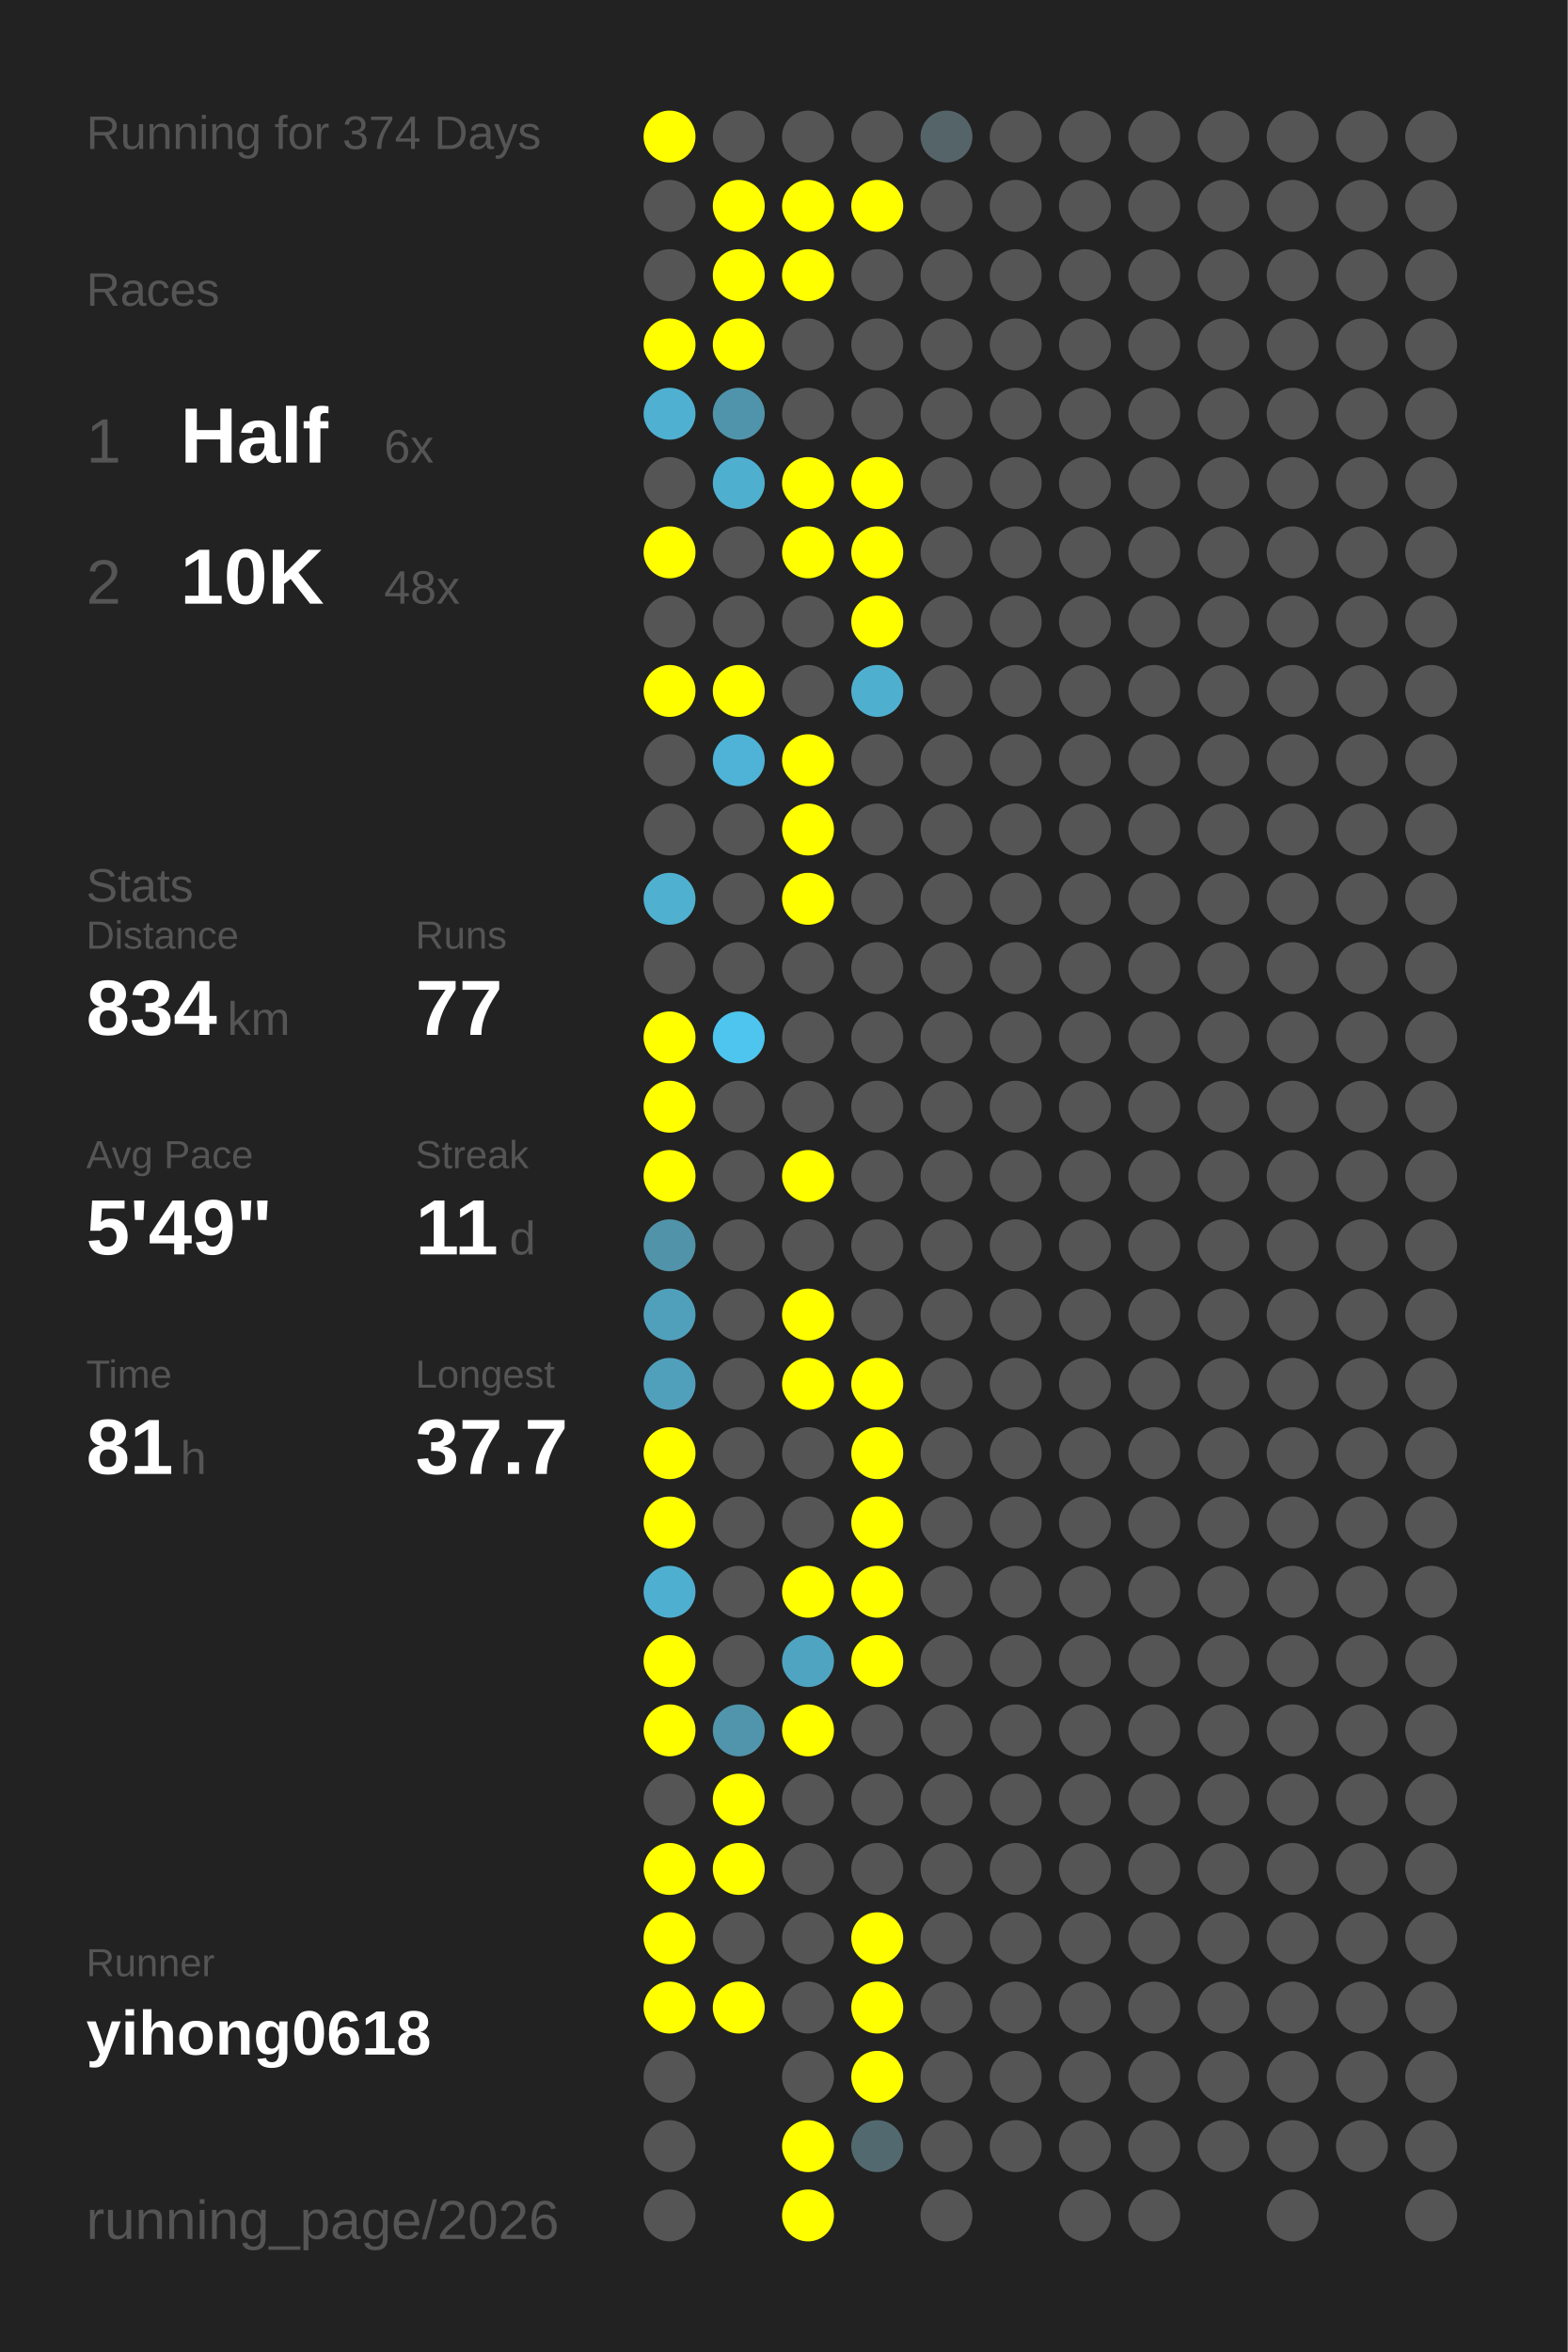
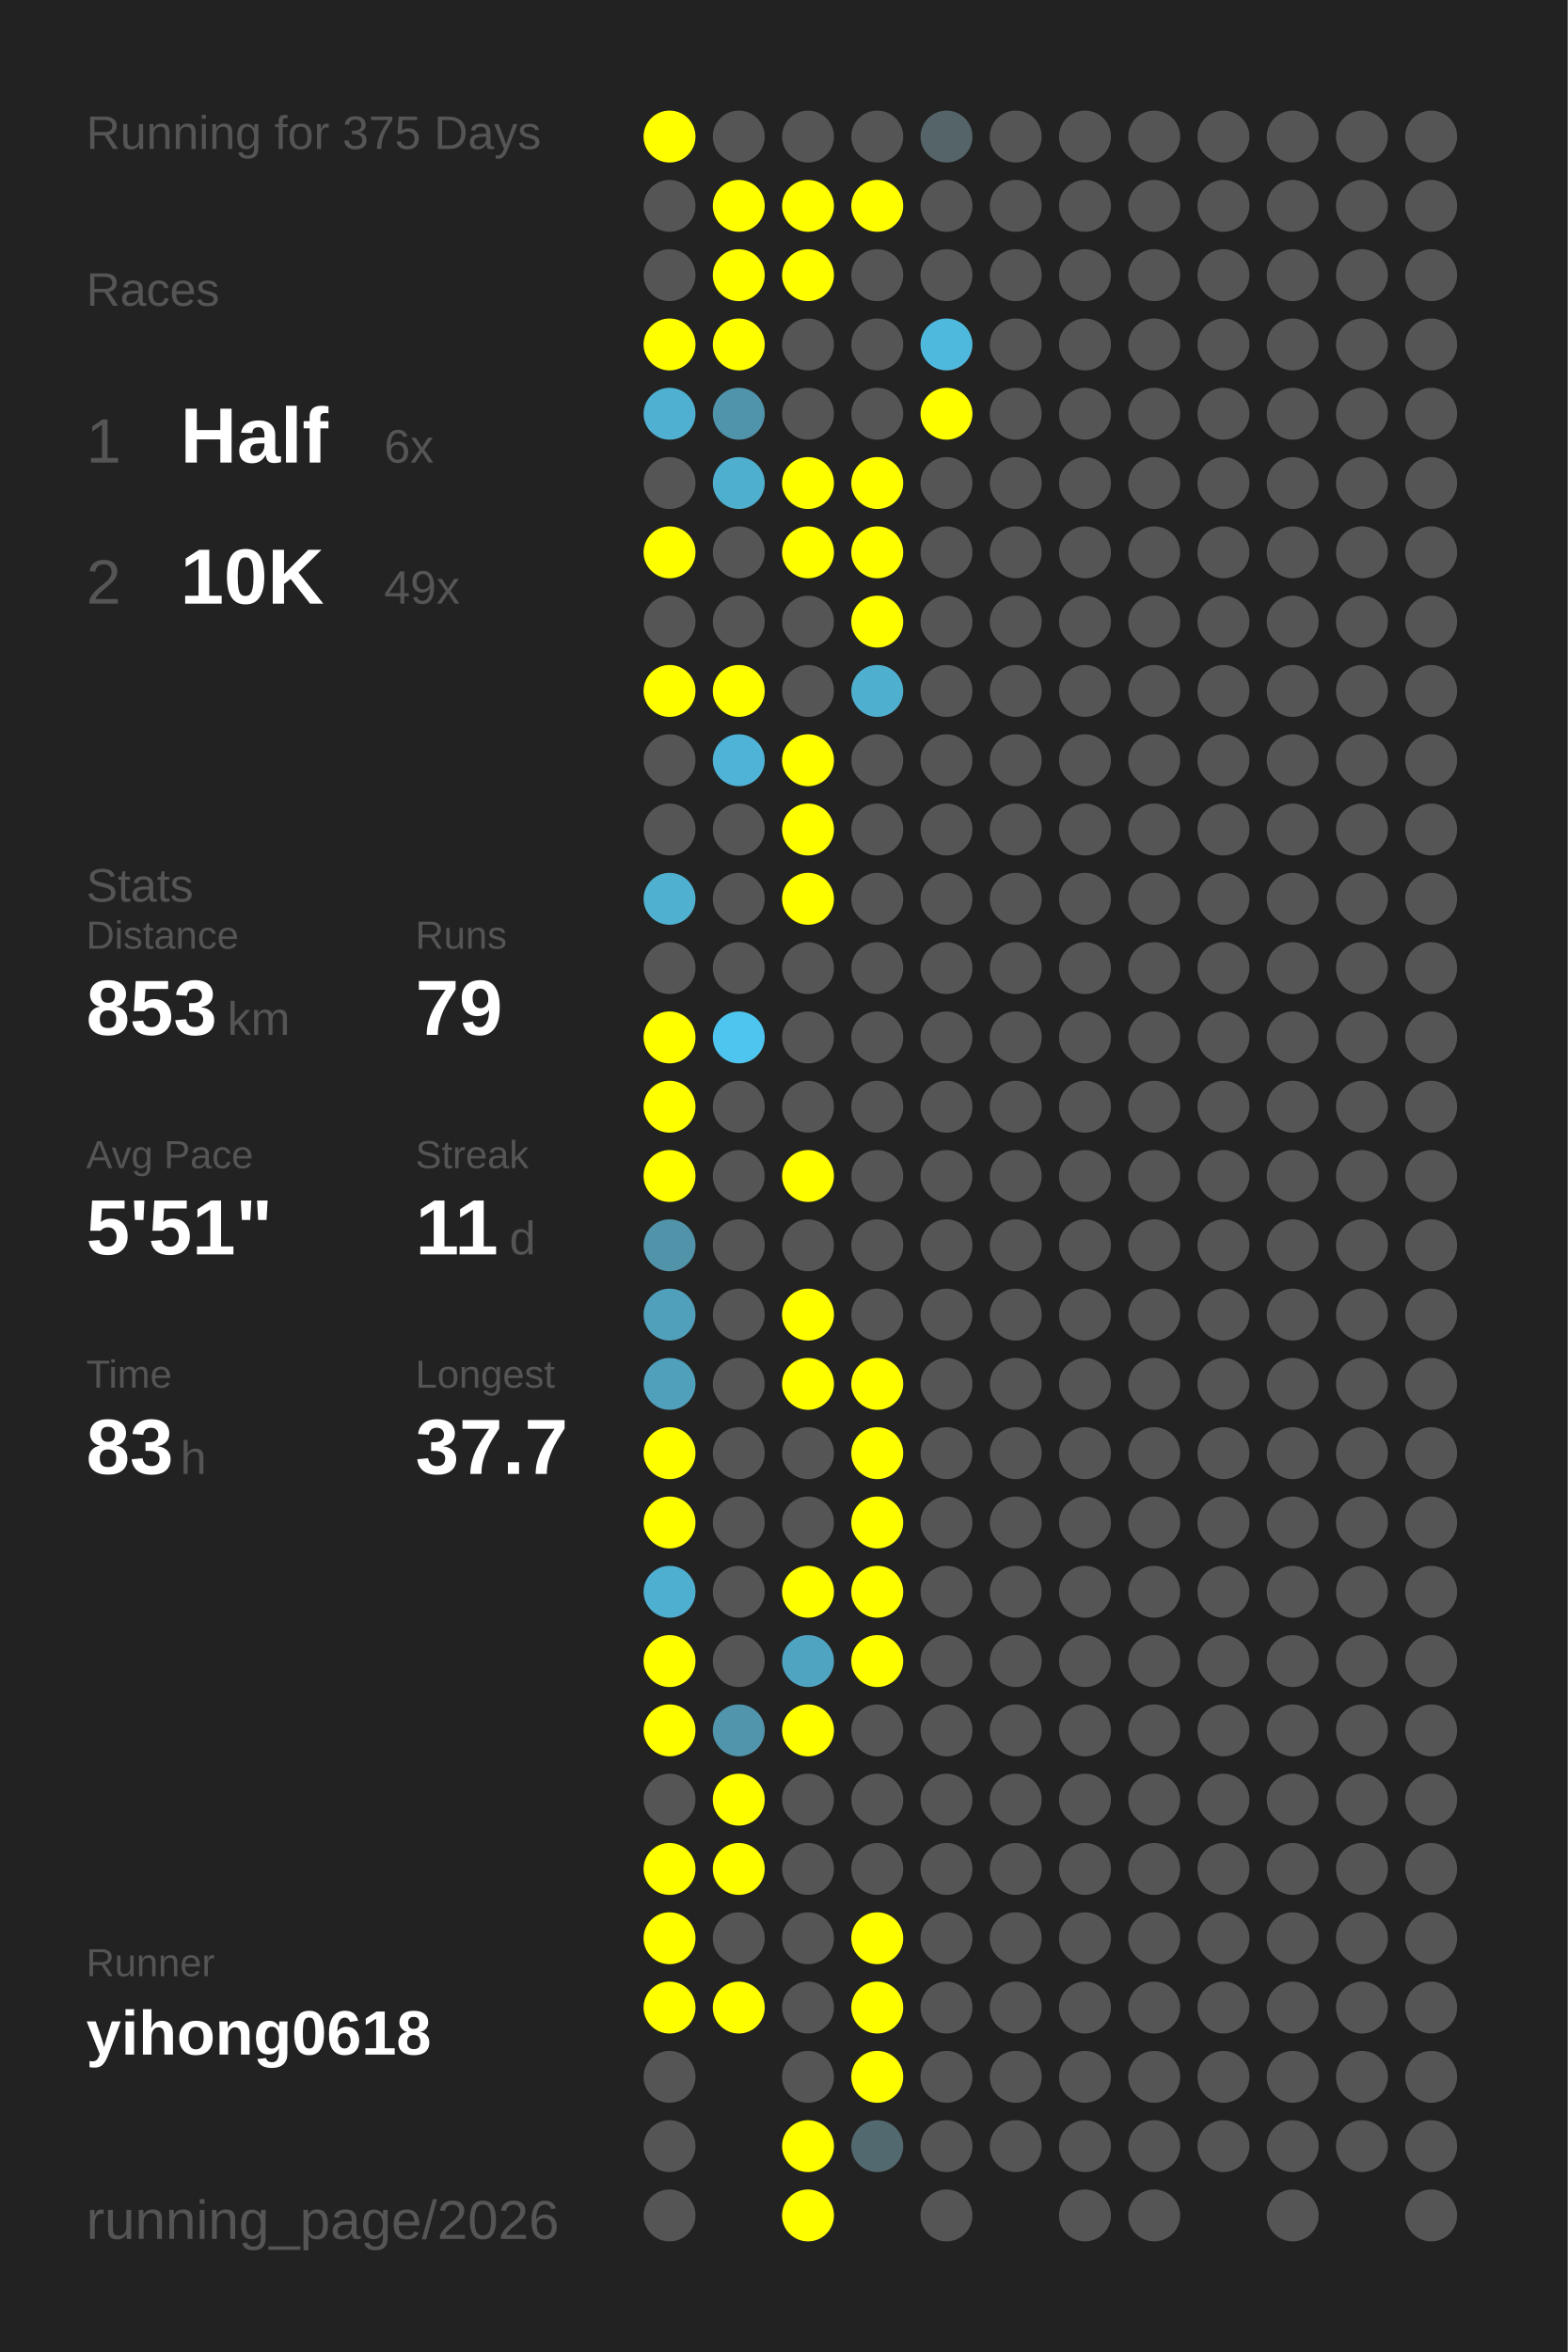
<svg xmlns="http://www.w3.org/2000/svg" baseProfile="full" height="300mm" version="1.1" viewBox="0,0,200,300" width="200mm">
  <defs />
  <rect fill="#222222" height="300" width="200" x="0" y="0" />
-   <text fill="#555555" style="font-size:6px; font-family:Arial;" x="11" y="19">Running for 374 Days</text>
+   <text fill="#555555" style="font-size:6px; font-family:Arial;" x="11" y="19">Running for 375 Days</text>
  <text fill="#555555" style="font-size:6px; font-family:Arial;" x="11" y="39">Races</text>
  <text fill="#555555" style="font-size:8px; font-family:Arial;" x="11" y="59">1</text>
  <text fill="#FFFFFF" style="font-size:10px; font-family:Arial; font-weight:bold;" x="23" y="59">Half</text>
  <text fill="#555555" style="font-size:6px; font-family:Arial;" x="49" y="59">6x</text>
  <text fill="#555555" style="font-size:8px; font-family:Arial;" x="11" y="77">2</text>
  <text fill="#FFFFFF" style="font-size:10px; font-family:Arial; font-weight:bold;" x="23" y="77">10K</text>
-   <text fill="#555555" style="font-size:6px; font-family:Arial;" x="49" y="77">48x</text>
+   <text fill="#555555" style="font-size:6px; font-family:Arial;" x="49" y="77">49x</text>
  <text fill="#555555" style="font-size:6px; font-family:Arial;" x="11" y="115">Stats</text>
  <text fill="#555555" style="font-size:5px; font-family:Arial;" x="11" y="121">Distance</text>
-   <text fill="#FFFFFF" style="font-size:10px; font-family:Arial; font-weight:bold;" x="11" y="132">834</text>
+   <text fill="#FFFFFF" style="font-size:10px; font-family:Arial; font-weight:bold;" x="11" y="132">853</text>
  <text fill="#555555" style="font-size:6px; font-family:Arial;" x="29" y="132">km</text>
  <text fill="#555555" style="font-size:5px; font-family:Arial;" x="53" y="121">Runs</text>
-   <text fill="#FFFFFF" style="font-size:10px; font-family:Arial; font-weight:bold;" x="53" y="132">77</text>
+   <text fill="#FFFFFF" style="font-size:10px; font-family:Arial; font-weight:bold;" x="53" y="132">79</text>
  <text fill="#555555" style="font-size:5px; font-family:Arial;" x="11" y="149">Avg Pace</text>
-   <text fill="#FFFFFF" style="font-size:10px; font-family:Arial; font-weight:bold;" x="11" y="160">5'49"</text>
+   <text fill="#FFFFFF" style="font-size:10px; font-family:Arial; font-weight:bold;" x="11" y="160">5'51"</text>
  <text fill="#555555" style="font-size:5px; font-family:Arial;" x="53" y="149">Streak</text>
  <text fill="#FFFFFF" style="font-size:10px; font-family:Arial; font-weight:bold;" x="53" y="160">11</text>
  <text fill="#555555" style="font-size:6px; font-family:Arial;" x="65" y="160">d</text>
  <text fill="#555555" style="font-size:5px; font-family:Arial;" x="11" y="177">Time</text>
-   <text fill="#FFFFFF" style="font-size:10px; font-family:Arial; font-weight:bold;" x="11" y="188">81</text>
+   <text fill="#FFFFFF" style="font-size:10px; font-family:Arial; font-weight:bold;" x="11" y="188">83</text>
  <text fill="#555555" style="font-size:6px; font-family:Arial;" x="23" y="188">h</text>
  <text fill="#555555" style="font-size:5px; font-family:Arial;" x="53" y="177">Longest</text>
  <text fill="#FFFFFF" style="font-size:10px; font-family:Arial; font-weight:bold;" x="53" y="188">37.7</text>
  <text fill="#555555" style="font-size:5px; font-family:Arial;" x="11" y="252.065">Runner</text>
  <text fill="#FFFFFF" style="font-size:8px; font-family:Arial; font-weight:bold;" x="11" y="262.065">yihong0618</text>
  <text fill="#555555" style="font-size:7px; font-family:Arial;" x="11" y="285.581">running_page/2026</text>
  <circle cx="85.417" cy="17.419" fill="#FFFF00" r="3.312" />
  <circle cx="85.417" cy="26.258" fill="#555555" r="3.312" />
  <circle cx="85.417" cy="35.097" fill="#555555" r="3.312" />
  <circle cx="85.417" cy="43.935" fill="#FFFF00" r="3.312" />
  <circle cx="85.417" cy="52.774" fill="#4fb0d1" r="3.312" />
  <circle cx="85.417" cy="61.613" fill="#555555" r="3.312" />
  <circle cx="85.417" cy="70.452" fill="#FFFF00" r="3.312" />
  <circle cx="85.417" cy="79.29" fill="#555555" r="3.312" />
  <circle cx="85.417" cy="88.129" fill="#FFFF00" r="3.312" />
  <circle cx="85.417" cy="96.968" fill="#555555" r="3.312" />
  <circle cx="85.417" cy="105.806" fill="#555555" r="3.312" />
  <circle cx="85.417" cy="114.645" fill="#4fb0d0" r="3.312" />
  <circle cx="85.417" cy="123.484" fill="#555555" r="3.312" />
  <circle cx="85.417" cy="132.323" fill="#FFFF00" r="3.312" />
  <circle cx="85.417" cy="141.161" fill="#FFFF00" r="3.312" />
  <circle cx="85.417" cy="150" fill="#FFFF00" r="3.312" />
  <circle cx="85.417" cy="158.839" fill="#5193a9" r="3.312" />
  <circle cx="85.417" cy="167.677" fill="#50a0bb" r="3.312" />
  <circle cx="85.417" cy="176.516" fill="#50a0bc" r="3.312" />
  <circle cx="85.417" cy="185.355" fill="#FFFF00" r="3.312" />
  <circle cx="85.417" cy="194.194" fill="#FFFF00" r="3.312" />
  <circle cx="85.417" cy="203.032" fill="#4fafd0" r="3.312" />
  <circle cx="85.417" cy="211.871" fill="#FFFF00" r="3.312" />
  <circle cx="85.417" cy="220.71" fill="#FFFF00" r="3.312" />
  <circle cx="85.417" cy="229.548" fill="#555555" r="3.312" />
  <circle cx="85.417" cy="238.387" fill="#FFFF00" r="3.312" />
  <circle cx="85.417" cy="247.226" fill="#FFFF00" r="3.312" />
  <circle cx="85.417" cy="256.065" fill="#FFFF00" r="3.312" />
  <circle cx="85.417" cy="264.903" fill="#555555" r="3.312" />
  <circle cx="85.417" cy="273.742" fill="#555555" r="3.312" />
  <circle cx="85.417" cy="282.581" fill="#555555" r="3.312" />
  <circle cx="94.25" cy="17.419" fill="#555555" r="3.312" />
  <circle cx="94.25" cy="26.258" fill="#FFFF00" r="3.312" />
  <circle cx="94.25" cy="35.097" fill="#FFFF00" r="3.312" />
  <circle cx="94.25" cy="43.935" fill="#FFFF00" r="3.312" />
  <circle cx="94.25" cy="52.774" fill="#5094ab" r="3.312" />
  <circle cx="94.25" cy="61.613" fill="#4fafcf" r="3.312" />
  <circle cx="94.25" cy="70.452" fill="#555555" r="3.312" />
  <circle cx="94.25" cy="79.29" fill="#555555" r="3.312" />
  <circle cx="94.25" cy="88.129" fill="#FFFF00" r="3.312" />
  <circle cx="94.25" cy="96.968" fill="#4eb3d6" r="3.312" />
  <circle cx="94.25" cy="105.806" fill="#555555" r="3.312" />
  <circle cx="94.25" cy="114.645" fill="#555555" r="3.312" />
  <circle cx="94.25" cy="123.484" fill="#555555" r="3.312" />
  <circle cx="94.25" cy="132.323" fill="#4dc5ee" r="3.312" />
  <circle cx="94.25" cy="141.161" fill="#555555" r="3.312" />
  <circle cx="94.25" cy="150" fill="#555555" r="3.312" />
  <circle cx="94.25" cy="158.839" fill="#555555" r="3.312" />
  <circle cx="94.25" cy="167.677" fill="#555555" r="3.312" />
  <circle cx="94.25" cy="176.516" fill="#555555" r="3.312" />
  <circle cx="94.25" cy="185.355" fill="#555555" r="3.312" />
  <circle cx="94.25" cy="194.194" fill="#555555" r="3.312" />
  <circle cx="94.25" cy="203.032" fill="#555555" r="3.312" />
  <circle cx="94.25" cy="211.871" fill="#555555" r="3.312" />
  <circle cx="94.25" cy="220.71" fill="#5095ac" r="3.312" />
  <circle cx="94.25" cy="229.548" fill="#FFFF00" r="3.312" />
  <circle cx="94.25" cy="238.387" fill="#FFFF00" r="3.312" />
  <circle cx="94.25" cy="247.226" fill="#555555" r="3.312" />
  <circle cx="94.25" cy="256.065" fill="#FFFF00" r="3.312" />
  <circle cx="103.083" cy="17.419" fill="#555555" r="3.312" />
  <circle cx="103.083" cy="26.258" fill="#FFFF00" r="3.312" />
  <circle cx="103.083" cy="35.097" fill="#FFFF00" r="3.312" />
  <circle cx="103.083" cy="43.935" fill="#555555" r="3.312" />
  <circle cx="103.083" cy="52.774" fill="#555555" r="3.312" />
  <circle cx="103.083" cy="61.613" fill="#FFFF00" r="3.312" />
  <circle cx="103.083" cy="70.452" fill="#FFFF00" r="3.312" />
  <circle cx="103.083" cy="79.29" fill="#555555" r="3.312" />
  <circle cx="103.083" cy="88.129" fill="#555555" r="3.312" />
  <circle cx="103.083" cy="96.968" fill="#FFFF00" r="3.312" />
  <circle cx="103.083" cy="105.806" fill="#FFFF00" r="3.312" />
  <circle cx="103.083" cy="114.645" fill="#FFFF00" r="3.312" />
  <circle cx="103.083" cy="123.484" fill="#555555" r="3.312" />
  <circle cx="103.083" cy="132.323" fill="#555555" r="3.312" />
  <circle cx="103.083" cy="141.161" fill="#555555" r="3.312" />
  <circle cx="103.083" cy="150" fill="#FFFF00" r="3.312" />
  <circle cx="103.083" cy="158.839" fill="#555555" r="3.312" />
  <circle cx="103.083" cy="167.677" fill="#FFFF00" r="3.312" />
  <circle cx="103.083" cy="176.516" fill="#FFFF00" r="3.312" />
  <circle cx="103.083" cy="185.355" fill="#555555" r="3.312" />
  <circle cx="103.083" cy="194.194" fill="#555555" r="3.312" />
  <circle cx="103.083" cy="203.032" fill="#FFFF00" r="3.312" />
  <circle cx="103.083" cy="211.871" fill="#4fa4c1" r="3.312" />
  <circle cx="103.083" cy="220.71" fill="#FFFF00" r="3.312" />
  <circle cx="103.083" cy="229.548" fill="#555555" r="3.312" />
  <circle cx="103.083" cy="238.387" fill="#555555" r="3.312" />
  <circle cx="103.083" cy="247.226" fill="#555555" r="3.312" />
  <circle cx="103.083" cy="256.065" fill="#555555" r="3.312" />
  <circle cx="103.083" cy="264.903" fill="#555555" r="3.312" />
  <circle cx="103.083" cy="273.742" fill="#FFFF00" r="3.312" />
  <circle cx="103.083" cy="282.581" fill="#FFFF00" r="3.312" />
  <circle cx="111.917" cy="17.419" fill="#555555" r="3.312" />
  <circle cx="111.917" cy="26.258" fill="#FFFF00" r="3.312" />
  <circle cx="111.917" cy="35.097" fill="#555555" r="3.312" />
  <circle cx="111.917" cy="43.935" fill="#555555" r="3.312" />
  <circle cx="111.917" cy="52.774" fill="#555555" r="3.312" />
  <circle cx="111.917" cy="61.613" fill="#FFFF00" r="3.312" />
  <circle cx="111.917" cy="70.452" fill="#FFFF00" r="3.312" />
  <circle cx="111.917" cy="79.29" fill="#FFFF00" r="3.312" />
  <circle cx="111.917" cy="88.129" fill="#4fafcf" r="3.312" />
  <circle cx="111.917" cy="96.968" fill="#555555" r="3.312" />
  <circle cx="111.917" cy="105.806" fill="#555555" r="3.312" />
  <circle cx="111.917" cy="114.645" fill="#555555" r="3.312" />
  <circle cx="111.917" cy="123.484" fill="#555555" r="3.312" />
  <circle cx="111.917" cy="132.323" fill="#555555" r="3.312" />
  <circle cx="111.917" cy="141.161" fill="#555555" r="3.312" />
  <circle cx="111.917" cy="150" fill="#555555" r="3.312" />
  <circle cx="111.917" cy="158.839" fill="#555555" r="3.312" />
  <circle cx="111.917" cy="167.677" fill="#555555" r="3.312" />
  <circle cx="111.917" cy="176.516" fill="#FFFF00" r="3.312" />
  <circle cx="111.917" cy="185.355" fill="#FFFF00" r="3.312" />
  <circle cx="111.917" cy="194.194" fill="#FFFF00" r="3.312" />
  <circle cx="111.917" cy="203.032" fill="#FFFF00" r="3.312" />
  <circle cx="111.917" cy="211.871" fill="#FFFF00" r="3.312" />
  <circle cx="111.917" cy="220.71" fill="#555555" r="3.312" />
  <circle cx="111.917" cy="229.548" fill="#555555" r="3.312" />
  <circle cx="111.917" cy="238.387" fill="#555555" r="3.312" />
  <circle cx="111.917" cy="247.226" fill="#FFFF00" r="3.312" />
  <circle cx="111.917" cy="256.065" fill="#FFFF00" r="3.312" />
  <circle cx="111.917" cy="264.903" fill="#FFFF00" r="3.312" />
  <circle cx="111.917" cy="273.742" fill="#536970" r="3.312" />
  <circle cx="120.75" cy="17.419" fill="#546469" r="3.312" />
  <circle cx="120.75" cy="26.258" fill="#555555" r="3.312" />
  <circle cx="120.75" cy="35.097" fill="#555555" r="3.312" />
-   <circle cx="120.75" cy="43.935" fill="#555555" r="3.312" />
-   <circle cx="120.75" cy="52.774" fill="#555555" r="3.312" />
+   <circle cx="120.75" cy="43.935" fill="#4eb9dd" r="3.312" />
+   <circle cx="120.75" cy="52.774" fill="#FFFF00" r="3.312" />
  <circle cx="120.75" cy="61.613" fill="#555555" r="3.312" />
  <circle cx="120.75" cy="70.452" fill="#555555" r="3.312" />
  <circle cx="120.75" cy="79.29" fill="#555555" r="3.312" />
  <circle cx="120.75" cy="88.129" fill="#555555" r="3.312" />
  <circle cx="120.75" cy="96.968" fill="#555555" r="3.312" />
  <circle cx="120.75" cy="105.806" fill="#555555" r="3.312" />
  <circle cx="120.75" cy="114.645" fill="#555555" r="3.312" />
  <circle cx="120.75" cy="123.484" fill="#555555" r="3.312" />
  <circle cx="120.75" cy="132.323" fill="#555555" r="3.312" />
  <circle cx="120.75" cy="141.161" fill="#555555" r="3.312" />
  <circle cx="120.75" cy="150" fill="#555555" r="3.312" />
  <circle cx="120.75" cy="158.839" fill="#555555" r="3.312" />
  <circle cx="120.75" cy="167.677" fill="#555555" r="3.312" />
  <circle cx="120.75" cy="176.516" fill="#555555" r="3.312" />
  <circle cx="120.75" cy="185.355" fill="#555555" r="3.312" />
  <circle cx="120.75" cy="194.194" fill="#555555" r="3.312" />
  <circle cx="120.75" cy="203.032" fill="#555555" r="3.312" />
  <circle cx="120.75" cy="211.871" fill="#555555" r="3.312" />
  <circle cx="120.75" cy="220.71" fill="#555555" r="3.312" />
  <circle cx="120.75" cy="229.548" fill="#555555" r="3.312" />
  <circle cx="120.75" cy="238.387" fill="#555555" r="3.312" />
  <circle cx="120.75" cy="247.226" fill="#555555" r="3.312" />
  <circle cx="120.75" cy="256.065" fill="#555555" r="3.312" />
  <circle cx="120.75" cy="264.903" fill="#555555" r="3.312" />
  <circle cx="120.75" cy="273.742" fill="#555555" r="3.312" />
  <circle cx="120.75" cy="282.581" fill="#555555" r="3.312" />
  <circle cx="129.583" cy="17.419" fill="#555555" r="3.312" />
  <circle cx="129.583" cy="26.258" fill="#555555" r="3.312" />
  <circle cx="129.583" cy="35.097" fill="#555555" r="3.312" />
  <circle cx="129.583" cy="43.935" fill="#555555" r="3.312" />
  <circle cx="129.583" cy="52.774" fill="#555555" r="3.312" />
  <circle cx="129.583" cy="61.613" fill="#555555" r="3.312" />
  <circle cx="129.583" cy="70.452" fill="#555555" r="3.312" />
  <circle cx="129.583" cy="79.29" fill="#555555" r="3.312" />
  <circle cx="129.583" cy="88.129" fill="#555555" r="3.312" />
  <circle cx="129.583" cy="96.968" fill="#555555" r="3.312" />
  <circle cx="129.583" cy="105.806" fill="#555555" r="3.312" />
  <circle cx="129.583" cy="114.645" fill="#555555" r="3.312" />
  <circle cx="129.583" cy="123.484" fill="#555555" r="3.312" />
  <circle cx="129.583" cy="132.323" fill="#555555" r="3.312" />
  <circle cx="129.583" cy="141.161" fill="#555555" r="3.312" />
  <circle cx="129.583" cy="150" fill="#555555" r="3.312" />
  <circle cx="129.583" cy="158.839" fill="#555555" r="3.312" />
  <circle cx="129.583" cy="167.677" fill="#555555" r="3.312" />
  <circle cx="129.583" cy="176.516" fill="#555555" r="3.312" />
  <circle cx="129.583" cy="185.355" fill="#555555" r="3.312" />
  <circle cx="129.583" cy="194.194" fill="#555555" r="3.312" />
  <circle cx="129.583" cy="203.032" fill="#555555" r="3.312" />
  <circle cx="129.583" cy="211.871" fill="#555555" r="3.312" />
  <circle cx="129.583" cy="220.71" fill="#555555" r="3.312" />
  <circle cx="129.583" cy="229.548" fill="#555555" r="3.312" />
  <circle cx="129.583" cy="238.387" fill="#555555" r="3.312" />
  <circle cx="129.583" cy="247.226" fill="#555555" r="3.312" />
  <circle cx="129.583" cy="256.065" fill="#555555" r="3.312" />
  <circle cx="129.583" cy="264.903" fill="#555555" r="3.312" />
  <circle cx="129.583" cy="273.742" fill="#555555" r="3.312" />
  <circle cx="138.417" cy="17.419" fill="#555555" r="3.312" />
  <circle cx="138.417" cy="26.258" fill="#555555" r="3.312" />
  <circle cx="138.417" cy="35.097" fill="#555555" r="3.312" />
  <circle cx="138.417" cy="43.935" fill="#555555" r="3.312" />
  <circle cx="138.417" cy="52.774" fill="#555555" r="3.312" />
  <circle cx="138.417" cy="61.613" fill="#555555" r="3.312" />
  <circle cx="138.417" cy="70.452" fill="#555555" r="3.312" />
  <circle cx="138.417" cy="79.29" fill="#555555" r="3.312" />
  <circle cx="138.417" cy="88.129" fill="#555555" r="3.312" />
  <circle cx="138.417" cy="96.968" fill="#555555" r="3.312" />
  <circle cx="138.417" cy="105.806" fill="#555555" r="3.312" />
  <circle cx="138.417" cy="114.645" fill="#555555" r="3.312" />
  <circle cx="138.417" cy="123.484" fill="#555555" r="3.312" />
  <circle cx="138.417" cy="132.323" fill="#555555" r="3.312" />
  <circle cx="138.417" cy="141.161" fill="#555555" r="3.312" />
  <circle cx="138.417" cy="150" fill="#555555" r="3.312" />
  <circle cx="138.417" cy="158.839" fill="#555555" r="3.312" />
  <circle cx="138.417" cy="167.677" fill="#555555" r="3.312" />
  <circle cx="138.417" cy="176.516" fill="#555555" r="3.312" />
  <circle cx="138.417" cy="185.355" fill="#555555" r="3.312" />
  <circle cx="138.417" cy="194.194" fill="#555555" r="3.312" />
  <circle cx="138.417" cy="203.032" fill="#555555" r="3.312" />
  <circle cx="138.417" cy="211.871" fill="#555555" r="3.312" />
  <circle cx="138.417" cy="220.71" fill="#555555" r="3.312" />
  <circle cx="138.417" cy="229.548" fill="#555555" r="3.312" />
  <circle cx="138.417" cy="238.387" fill="#555555" r="3.312" />
  <circle cx="138.417" cy="247.226" fill="#555555" r="3.312" />
  <circle cx="138.417" cy="256.065" fill="#555555" r="3.312" />
  <circle cx="138.417" cy="264.903" fill="#555555" r="3.312" />
  <circle cx="138.417" cy="273.742" fill="#555555" r="3.312" />
  <circle cx="138.417" cy="282.581" fill="#555555" r="3.312" />
  <circle cx="147.25" cy="17.419" fill="#555555" r="3.312" />
  <circle cx="147.25" cy="26.258" fill="#555555" r="3.312" />
  <circle cx="147.25" cy="35.097" fill="#555555" r="3.312" />
  <circle cx="147.25" cy="43.935" fill="#555555" r="3.312" />
  <circle cx="147.25" cy="52.774" fill="#555555" r="3.312" />
  <circle cx="147.25" cy="61.613" fill="#555555" r="3.312" />
  <circle cx="147.25" cy="70.452" fill="#555555" r="3.312" />
  <circle cx="147.25" cy="79.29" fill="#555555" r="3.312" />
  <circle cx="147.25" cy="88.129" fill="#555555" r="3.312" />
  <circle cx="147.25" cy="96.968" fill="#555555" r="3.312" />
  <circle cx="147.25" cy="105.806" fill="#555555" r="3.312" />
  <circle cx="147.25" cy="114.645" fill="#555555" r="3.312" />
  <circle cx="147.25" cy="123.484" fill="#555555" r="3.312" />
  <circle cx="147.25" cy="132.323" fill="#555555" r="3.312" />
  <circle cx="147.25" cy="141.161" fill="#555555" r="3.312" />
  <circle cx="147.25" cy="150" fill="#555555" r="3.312" />
  <circle cx="147.25" cy="158.839" fill="#555555" r="3.312" />
  <circle cx="147.25" cy="167.677" fill="#555555" r="3.312" />
  <circle cx="147.25" cy="176.516" fill="#555555" r="3.312" />
  <circle cx="147.25" cy="185.355" fill="#555555" r="3.312" />
  <circle cx="147.25" cy="194.194" fill="#555555" r="3.312" />
  <circle cx="147.25" cy="203.032" fill="#555555" r="3.312" />
  <circle cx="147.25" cy="211.871" fill="#555555" r="3.312" />
  <circle cx="147.25" cy="220.71" fill="#555555" r="3.312" />
  <circle cx="147.25" cy="229.548" fill="#555555" r="3.312" />
  <circle cx="147.25" cy="238.387" fill="#555555" r="3.312" />
  <circle cx="147.25" cy="247.226" fill="#555555" r="3.312" />
  <circle cx="147.25" cy="256.065" fill="#555555" r="3.312" />
  <circle cx="147.25" cy="264.903" fill="#555555" r="3.312" />
  <circle cx="147.25" cy="273.742" fill="#555555" r="3.312" />
  <circle cx="147.25" cy="282.581" fill="#555555" r="3.312" />
  <circle cx="156.083" cy="17.419" fill="#555555" r="3.312" />
  <circle cx="156.083" cy="26.258" fill="#555555" r="3.312" />
  <circle cx="156.083" cy="35.097" fill="#555555" r="3.312" />
  <circle cx="156.083" cy="43.935" fill="#555555" r="3.312" />
  <circle cx="156.083" cy="52.774" fill="#555555" r="3.312" />
  <circle cx="156.083" cy="61.613" fill="#555555" r="3.312" />
  <circle cx="156.083" cy="70.452" fill="#555555" r="3.312" />
  <circle cx="156.083" cy="79.29" fill="#555555" r="3.312" />
  <circle cx="156.083" cy="88.129" fill="#555555" r="3.312" />
  <circle cx="156.083" cy="96.968" fill="#555555" r="3.312" />
  <circle cx="156.083" cy="105.806" fill="#555555" r="3.312" />
  <circle cx="156.083" cy="114.645" fill="#555555" r="3.312" />
  <circle cx="156.083" cy="123.484" fill="#555555" r="3.312" />
  <circle cx="156.083" cy="132.323" fill="#555555" r="3.312" />
  <circle cx="156.083" cy="141.161" fill="#555555" r="3.312" />
  <circle cx="156.083" cy="150" fill="#555555" r="3.312" />
  <circle cx="156.083" cy="158.839" fill="#555555" r="3.312" />
  <circle cx="156.083" cy="167.677" fill="#555555" r="3.312" />
  <circle cx="156.083" cy="176.516" fill="#555555" r="3.312" />
  <circle cx="156.083" cy="185.355" fill="#555555" r="3.312" />
  <circle cx="156.083" cy="194.194" fill="#555555" r="3.312" />
  <circle cx="156.083" cy="203.032" fill="#555555" r="3.312" />
  <circle cx="156.083" cy="211.871" fill="#555555" r="3.312" />
  <circle cx="156.083" cy="220.71" fill="#555555" r="3.312" />
  <circle cx="156.083" cy="229.548" fill="#555555" r="3.312" />
  <circle cx="156.083" cy="238.387" fill="#555555" r="3.312" />
  <circle cx="156.083" cy="247.226" fill="#555555" r="3.312" />
  <circle cx="156.083" cy="256.065" fill="#555555" r="3.312" />
  <circle cx="156.083" cy="264.903" fill="#555555" r="3.312" />
  <circle cx="156.083" cy="273.742" fill="#555555" r="3.312" />
  <circle cx="164.917" cy="17.419" fill="#555555" r="3.312" />
  <circle cx="164.917" cy="26.258" fill="#555555" r="3.312" />
  <circle cx="164.917" cy="35.097" fill="#555555" r="3.312" />
  <circle cx="164.917" cy="43.935" fill="#555555" r="3.312" />
  <circle cx="164.917" cy="52.774" fill="#555555" r="3.312" />
  <circle cx="164.917" cy="61.613" fill="#555555" r="3.312" />
  <circle cx="164.917" cy="70.452" fill="#555555" r="3.312" />
  <circle cx="164.917" cy="79.29" fill="#555555" r="3.312" />
  <circle cx="164.917" cy="88.129" fill="#555555" r="3.312" />
  <circle cx="164.917" cy="96.968" fill="#555555" r="3.312" />
  <circle cx="164.917" cy="105.806" fill="#555555" r="3.312" />
  <circle cx="164.917" cy="114.645" fill="#555555" r="3.312" />
  <circle cx="164.917" cy="123.484" fill="#555555" r="3.312" />
  <circle cx="164.917" cy="132.323" fill="#555555" r="3.312" />
  <circle cx="164.917" cy="141.161" fill="#555555" r="3.312" />
  <circle cx="164.917" cy="150" fill="#555555" r="3.312" />
  <circle cx="164.917" cy="158.839" fill="#555555" r="3.312" />
  <circle cx="164.917" cy="167.677" fill="#555555" r="3.312" />
  <circle cx="164.917" cy="176.516" fill="#555555" r="3.312" />
  <circle cx="164.917" cy="185.355" fill="#555555" r="3.312" />
  <circle cx="164.917" cy="194.194" fill="#555555" r="3.312" />
  <circle cx="164.917" cy="203.032" fill="#555555" r="3.312" />
  <circle cx="164.917" cy="211.871" fill="#555555" r="3.312" />
  <circle cx="164.917" cy="220.71" fill="#555555" r="3.312" />
  <circle cx="164.917" cy="229.548" fill="#555555" r="3.312" />
  <circle cx="164.917" cy="238.387" fill="#555555" r="3.312" />
  <circle cx="164.917" cy="247.226" fill="#555555" r="3.312" />
  <circle cx="164.917" cy="256.065" fill="#555555" r="3.312" />
  <circle cx="164.917" cy="264.903" fill="#555555" r="3.312" />
  <circle cx="164.917" cy="273.742" fill="#555555" r="3.312" />
  <circle cx="164.917" cy="282.581" fill="#555555" r="3.312" />
  <circle cx="173.75" cy="17.419" fill="#555555" r="3.312" />
  <circle cx="173.75" cy="26.258" fill="#555555" r="3.312" />
  <circle cx="173.75" cy="35.097" fill="#555555" r="3.312" />
  <circle cx="173.75" cy="43.935" fill="#555555" r="3.312" />
  <circle cx="173.75" cy="52.774" fill="#555555" r="3.312" />
  <circle cx="173.75" cy="61.613" fill="#555555" r="3.312" />
  <circle cx="173.75" cy="70.452" fill="#555555" r="3.312" />
  <circle cx="173.75" cy="79.29" fill="#555555" r="3.312" />
  <circle cx="173.75" cy="88.129" fill="#555555" r="3.312" />
  <circle cx="173.75" cy="96.968" fill="#555555" r="3.312" />
  <circle cx="173.75" cy="105.806" fill="#555555" r="3.312" />
  <circle cx="173.75" cy="114.645" fill="#555555" r="3.312" />
  <circle cx="173.75" cy="123.484" fill="#555555" r="3.312" />
  <circle cx="173.75" cy="132.323" fill="#555555" r="3.312" />
  <circle cx="173.75" cy="141.161" fill="#555555" r="3.312" />
  <circle cx="173.75" cy="150" fill="#555555" r="3.312" />
  <circle cx="173.75" cy="158.839" fill="#555555" r="3.312" />
  <circle cx="173.75" cy="167.677" fill="#555555" r="3.312" />
  <circle cx="173.75" cy="176.516" fill="#555555" r="3.312" />
  <circle cx="173.75" cy="185.355" fill="#555555" r="3.312" />
  <circle cx="173.75" cy="194.194" fill="#555555" r="3.312" />
  <circle cx="173.75" cy="203.032" fill="#555555" r="3.312" />
  <circle cx="173.75" cy="211.871" fill="#555555" r="3.312" />
  <circle cx="173.75" cy="220.71" fill="#555555" r="3.312" />
  <circle cx="173.75" cy="229.548" fill="#555555" r="3.312" />
  <circle cx="173.75" cy="238.387" fill="#555555" r="3.312" />
  <circle cx="173.75" cy="247.226" fill="#555555" r="3.312" />
  <circle cx="173.75" cy="256.065" fill="#555555" r="3.312" />
  <circle cx="173.75" cy="264.903" fill="#555555" r="3.312" />
  <circle cx="173.75" cy="273.742" fill="#555555" r="3.312" />
  <circle cx="182.583" cy="17.419" fill="#555555" r="3.312" />
  <circle cx="182.583" cy="26.258" fill="#555555" r="3.312" />
  <circle cx="182.583" cy="35.097" fill="#555555" r="3.312" />
  <circle cx="182.583" cy="43.935" fill="#555555" r="3.312" />
  <circle cx="182.583" cy="52.774" fill="#555555" r="3.312" />
  <circle cx="182.583" cy="61.613" fill="#555555" r="3.312" />
  <circle cx="182.583" cy="70.452" fill="#555555" r="3.312" />
  <circle cx="182.583" cy="79.29" fill="#555555" r="3.312" />
  <circle cx="182.583" cy="88.129" fill="#555555" r="3.312" />
  <circle cx="182.583" cy="96.968" fill="#555555" r="3.312" />
  <circle cx="182.583" cy="105.806" fill="#555555" r="3.312" />
  <circle cx="182.583" cy="114.645" fill="#555555" r="3.312" />
  <circle cx="182.583" cy="123.484" fill="#555555" r="3.312" />
  <circle cx="182.583" cy="132.323" fill="#555555" r="3.312" />
  <circle cx="182.583" cy="141.161" fill="#555555" r="3.312" />
  <circle cx="182.583" cy="150" fill="#555555" r="3.312" />
  <circle cx="182.583" cy="158.839" fill="#555555" r="3.312" />
  <circle cx="182.583" cy="167.677" fill="#555555" r="3.312" />
  <circle cx="182.583" cy="176.516" fill="#555555" r="3.312" />
  <circle cx="182.583" cy="185.355" fill="#555555" r="3.312" />
  <circle cx="182.583" cy="194.194" fill="#555555" r="3.312" />
  <circle cx="182.583" cy="203.032" fill="#555555" r="3.312" />
  <circle cx="182.583" cy="211.871" fill="#555555" r="3.312" />
  <circle cx="182.583" cy="220.71" fill="#555555" r="3.312" />
  <circle cx="182.583" cy="229.548" fill="#555555" r="3.312" />
  <circle cx="182.583" cy="238.387" fill="#555555" r="3.312" />
  <circle cx="182.583" cy="247.226" fill="#555555" r="3.312" />
  <circle cx="182.583" cy="256.065" fill="#555555" r="3.312" />
  <circle cx="182.583" cy="264.903" fill="#555555" r="3.312" />
  <circle cx="182.583" cy="273.742" fill="#555555" r="3.312" />
  <circle cx="182.583" cy="282.581" fill="#555555" r="3.312" />
</svg>
